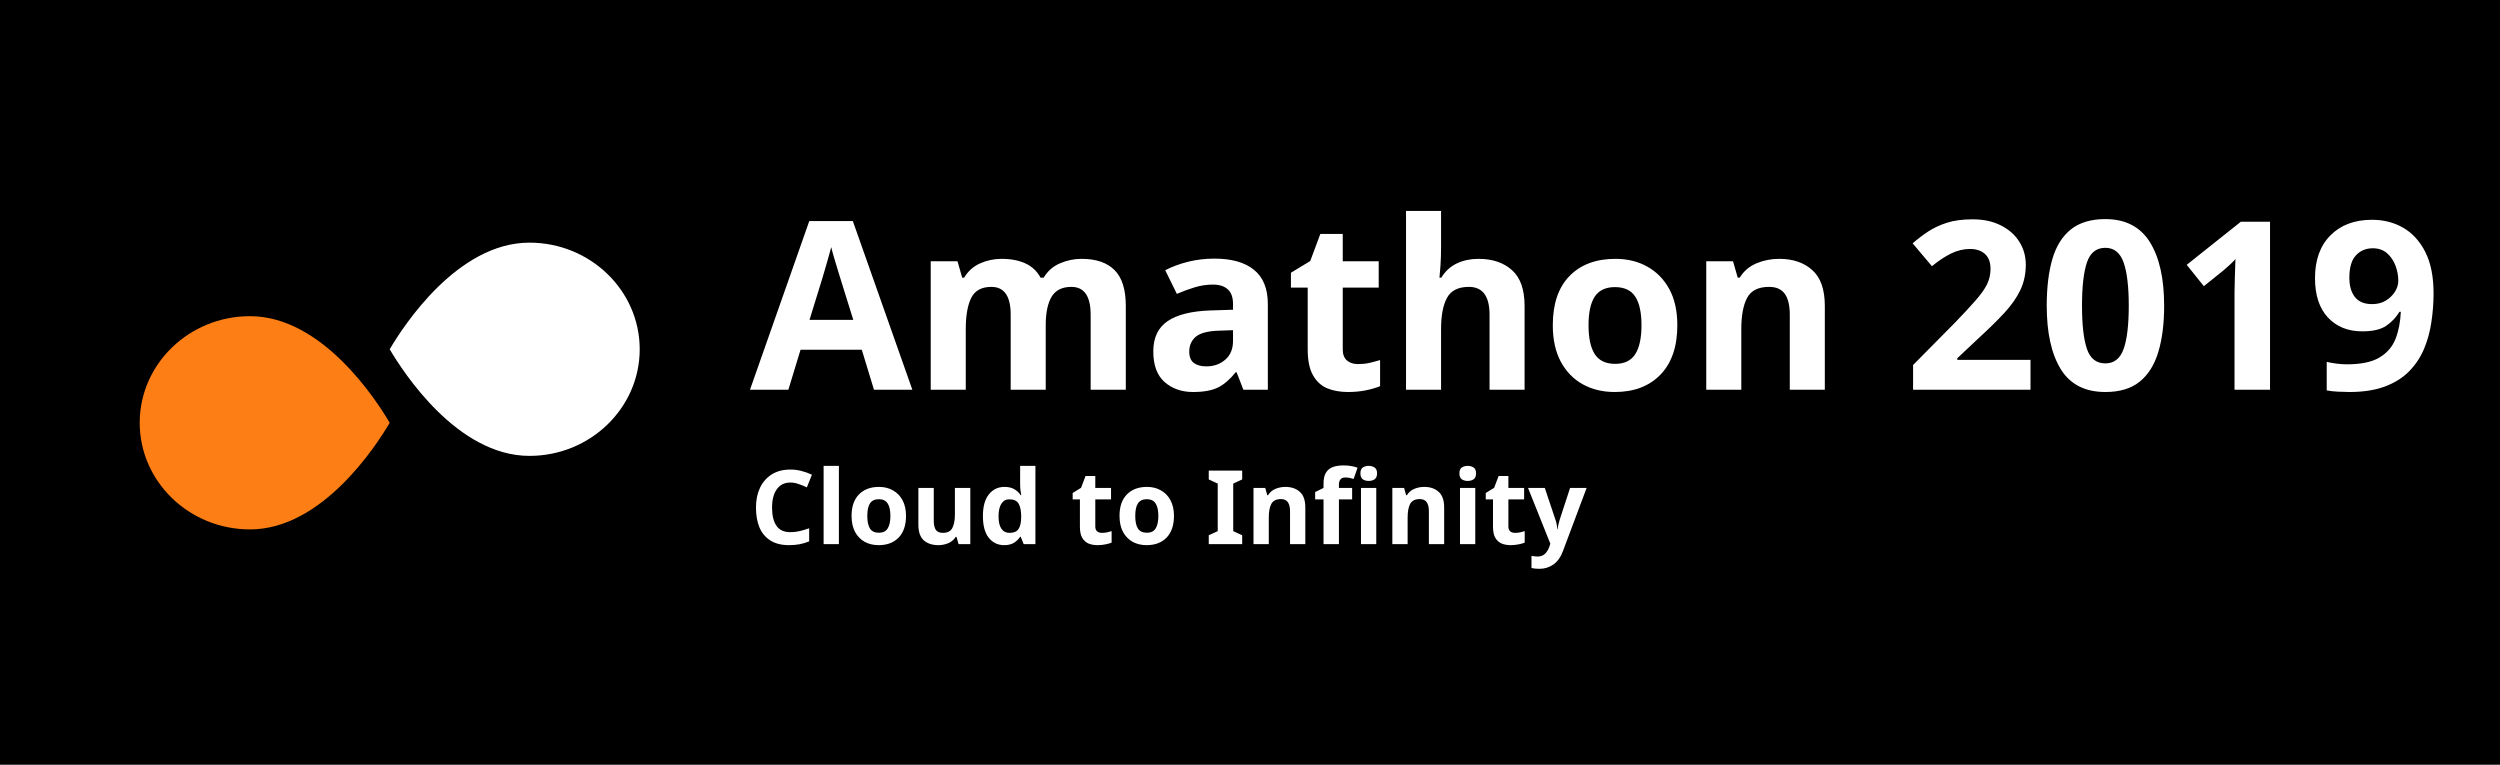
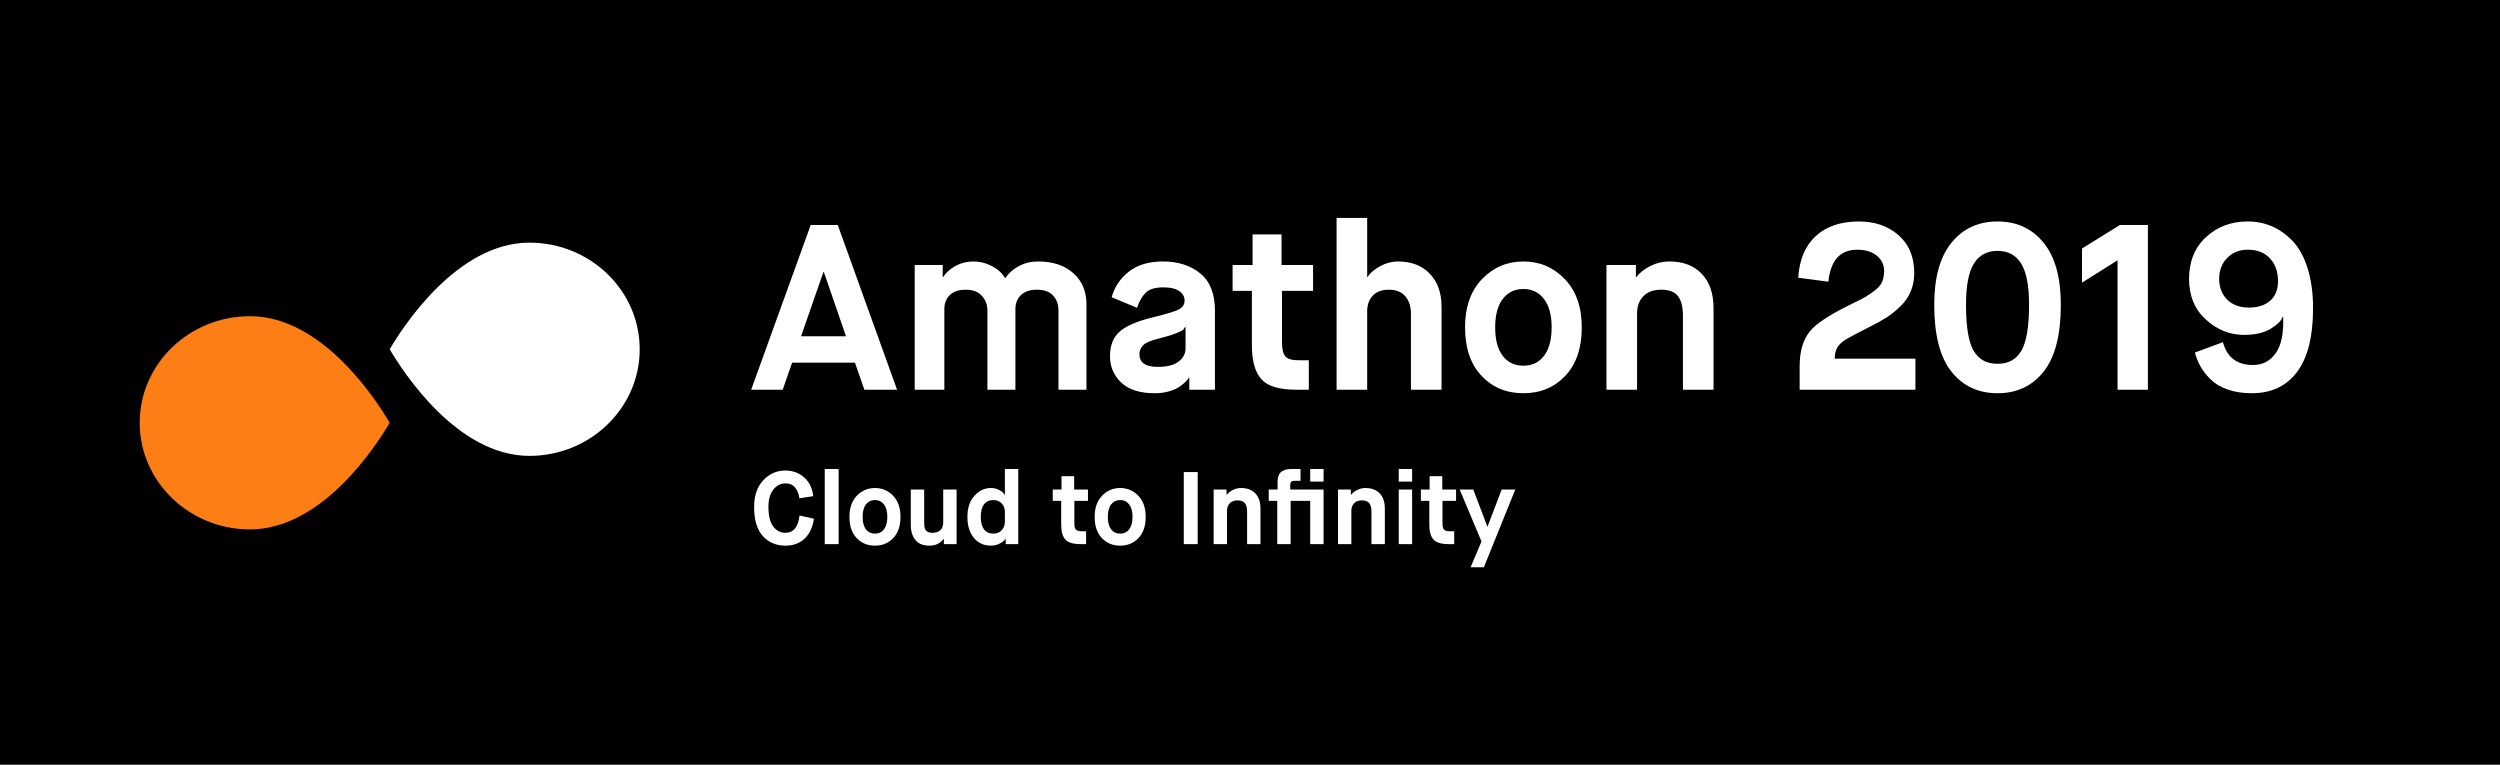
<svg xmlns="http://www.w3.org/2000/svg" width="340px" height="104px" viewBox="0 0 340 104" version="1.1">
-   <g id="Amathon-Logo-Inversed" stroke="none" stroke-width="1" fill="none" fill-rule="evenodd">
+   <g id="Amathon-Logo-Inversed-Copy" stroke="none" stroke-width="1" fill="none" fill-rule="evenodd">
    <rect fill="#000000" x="0" y="0" width="340" height="104" />
-     <text id="Amathon-2019" font-family="MaisonNeue-Bold, Maison Neue" font-size="32" font-weight="bold" fill="#FFFFFF">
-       <tspan x="102" y="53">Amathon 2019</tspan>
-     </text>
-     <text id="Cloud-to-Infinity" font-family="MaisonNeue-Bold, Maison Neue" font-size="14" font-weight="bold" fill="#FFFFFF">
-       <tspan x="102" y="74">Cloud to Infinity</tspan>
-     </text>
+     <path d="M117.552,53 L116.272,49.32 L107.728,49.32 L106.448,53 L102.16,53 L110.256,30.6 L113.936,30.6 L122,53 L117.552,53 Z M111.984,37 L108.944,45.736 L115.056,45.736 L112.048,37 L111.984,37 Z M124.4,53 L124.4,36.04 L128.208,36.04 L128.208,37.672 L128.272,37.672 C128.656,37.075 129.216,36.573 129.952,36.168 C130.688,35.763 131.493,35.56 132.368,35.56 C133.264,35.56 134.107,35.768 134.896,36.184 C135.685,36.6 136.283,37.139 136.688,37.8 L136.752,37.8 C137.179,37.139 137.787,36.6 138.576,36.184 C139.365,35.768 140.229,35.56 141.168,35.56 C143.195,35.56 144.8,36.093 145.984,37.16 C147.168,38.227 147.76,39.635 147.76,41.384 L147.76,53 L143.952,53 L143.952,42.248 C143.952,41.416 143.712,40.733 143.232,40.2 C142.752,39.667 142.011,39.4 141.008,39.4 C140.069,39.4 139.349,39.645 138.848,40.136 C138.347,40.627 138.096,41.256 138.096,42.024 L138.096,53 L134.288,53 L134.288,42.248 C134.288,41.437 134.032,40.76 133.52,40.216 C133.008,39.672 132.283,39.4 131.344,39.4 C130.384,39.4 129.659,39.645 129.168,40.136 C128.677,40.627 128.432,41.256 128.432,42.024 L128.432,53 L124.4,53 Z M161.744,53 L161.744,51.368 L161.68,51.368 L161.52,51.608 C161.456,51.704 161.296,51.869 161.04,52.104 C160.784,52.339 160.496,52.552 160.176,52.744 C159.856,52.936 159.419,53.107 158.864,53.256 C158.309,53.405 157.712,53.48 157.072,53.48 C155.024,53.48 153.493,52.995 152.48,52.024 C151.467,51.053 150.96,49.864 150.96,48.456 C150.96,46.984 151.397,45.864 152.272,45.096 C153.147,44.328 154.629,43.688 156.72,43.176 C158.661,42.707 159.877,42.333 160.368,42.056 C160.859,41.779 161.104,41.384 161.104,40.872 C161.104,40.36 160.864,39.933 160.384,39.592 C159.904,39.251 159.184,39.08 158.224,39.08 C157.093,39.08 156.283,39.331 155.792,39.832 C155.301,40.333 154.917,41.011 154.64,41.864 L151.184,40.424 C151.589,38.995 152.379,37.827 153.552,36.92 C154.725,36.013 156.261,35.56 158.16,35.56 C160.229,35.56 161.925,36.104 163.248,37.192 C164.571,38.28 165.232,39.965 165.232,42.248 L165.232,53 L161.744,53 Z M157.552,46.056 C156.485,46.312 155.787,46.616 155.456,46.968 C155.125,47.32 154.96,47.72 154.96,48.168 C154.96,49.32 155.792,49.896 157.456,49.896 C158.715,49.896 159.659,49.656 160.288,49.176 C160.917,48.696 161.232,48.104 161.232,47.4 L161.232,44.456 L161.168,44.456 C161.083,44.627 160.992,44.76 160.896,44.856 C160.8,44.952 160.475,45.112 159.92,45.336 C159.365,45.56 158.576,45.8 157.552,46.056 Z M170.256,46.952 L170.256,39.56 L167.632,39.56 L167.632,36.04 L170.352,36.04 L170.352,31.88 L174.288,31.88 L174.288,36.04 L178.576,36.04 L178.576,39.56 L174.352,39.56 L174.352,46.568 C174.352,47.464 174.501,48.093 174.8,48.456 C175.099,48.819 175.707,49 176.624,49 L178,49 L178,53 L176.24,53 C173.957,53 172.389,52.52 171.536,51.56 C170.683,50.6 170.256,49.064 170.256,46.952 Z M181.776,53 L181.776,29.64 L185.936,29.64 L185.936,37.672 L186,37.672 C186.341,37.117 186.907,36.627 187.696,36.2 C188.485,35.773 189.296,35.56 190.128,35.56 C191.941,35.56 193.381,36.115 194.448,37.224 C195.515,38.333 196.048,39.827 196.048,41.704 L196.048,53 L191.888,53 L191.888,42.632 C191.888,41.693 191.637,40.92 191.136,40.312 C190.635,39.704 189.883,39.4 188.88,39.4 C187.92,39.4 187.189,39.672 186.688,40.216 C186.187,40.76 185.936,41.469 185.936,42.344 L185.936,53 L181.776,53 Z M204.368,48.392 C205.051,49.288 205.989,49.736 207.184,49.736 C208.379,49.736 209.317,49.283 210,48.376 C210.683,47.469 211.024,46.184 211.024,44.52 C211.024,42.856 210.677,41.571 209.984,40.664 C209.291,39.757 208.357,39.304 207.184,39.304 C206.011,39.304 205.077,39.752 204.384,40.648 C203.691,41.544 203.344,42.835 203.344,44.52 C203.344,46.205 203.685,47.496 204.368,48.392 Z M212.88,51.112 C211.387,52.691 209.488,53.48 207.184,53.48 C204.88,53.48 202.981,52.691 201.488,51.112 C199.995,49.533 199.248,47.336 199.248,44.52 C199.248,41.747 200.016,39.56 201.552,37.96 C203.088,36.36 204.965,35.56 207.184,35.56 C209.403,35.56 211.28,36.36 212.816,37.96 C214.352,39.56 215.12,41.747 215.12,44.52 C215.12,47.336 214.373,49.533 212.88,51.112 Z M218.48,53 L218.48,36.04 L222.48,36.04 L222.48,37.672 L222.544,37.672 C223.013,37.075 223.653,36.573 224.464,36.168 C225.275,35.763 226.128,35.56 227.024,35.56 C228.901,35.56 230.373,36.12 231.44,37.24 C232.507,38.36 233.04,39.912 233.04,41.896 L233.04,53 L228.88,53 L228.88,42.92 C228.88,41.747 228.656,40.867 228.208,40.28 C227.76,39.693 226.992,39.4 225.904,39.4 C224.88,39.4 224.08,39.693 223.504,40.28 C222.928,40.867 222.64,41.651 222.64,42.632 L222.64,53 L218.48,53 Z M244.752,53 L244.752,49.768 C244.752,47.72 245.243,46.12 246.224,44.968 C247.035,44.008 248.72,42.888 251.28,41.608 C251.429,41.544 251.643,41.437 251.92,41.288 C252.773,40.883 253.387,40.568 253.76,40.344 C254.133,40.12 254.555,39.827 255.024,39.464 C255.493,39.101 255.813,38.712 255.984,38.296 C256.155,37.88 256.24,37.395 256.24,36.84 C256.24,36.008 255.909,35.32 255.248,34.776 C254.587,34.232 253.701,33.96 252.592,33.96 C250.267,33.96 248.955,35.411 248.656,38.312 L244.56,37.768 C244.709,35.315 245.504,33.427 246.944,32.104 C248.384,30.781 250.341,30.12 252.816,30.12 C254.992,30.12 256.789,30.744 258.208,31.992 C259.627,33.24 260.336,34.952 260.336,37.128 C260.336,38.045 260.176,38.883 259.856,39.64 C259.536,40.397 259.072,41.069 258.464,41.656 C257.856,42.243 257.248,42.733 256.64,43.128 C256.032,43.523 255.301,43.933 254.448,44.36 C252.805,45.192 251.712,45.768 251.168,46.088 C250.624,46.408 250.224,46.749 249.968,47.112 C249.669,47.56 249.52,48.115 249.52,48.776 L260.496,48.776 L260.496,53 L244.752,53 Z M277.936,50.536 C276.379,52.499 274.288,53.48 271.664,53.48 C269.04,53.48 266.949,52.499 265.392,50.536 C263.835,48.573 263.056,45.544 263.056,41.448 C263.056,37.736 263.84,34.92 265.408,33 C266.976,31.08 269.061,30.12 271.664,30.12 C274.267,30.12 276.352,31.08 277.92,33 C279.488,34.92 280.272,37.736 280.272,41.448 C280.272,45.544 279.493,48.573 277.936,50.536 Z M268.4,47.688 C269.104,48.883 270.192,49.48 271.664,49.48 C273.136,49.48 274.219,48.883 274.912,47.688 C275.605,46.493 275.952,44.413 275.952,41.448 C275.952,38.867 275.595,37 274.88,35.848 C274.165,34.696 273.093,34.12 271.664,34.12 C270.235,34.12 269.163,34.696 268.448,35.848 C267.733,37 267.376,38.867 267.376,41.448 C267.376,44.413 267.717,46.493 268.4,47.688 Z M287.984,53 L287.984,35.4 L283.152,38.44 L283.152,33.8 L288.304,30.6 L292.112,30.6 L292.112,53 L287.984,53 Z M298.512,47.944 L302.32,46.536 C302.875,48.605 304.24,49.64 306.416,49.64 C307.717,49.64 308.747,49.101 309.504,48.024 C310.261,46.947 310.597,45.299 310.512,43.08 L310.448,43.08 C310.299,43.571 309.771,44.104 308.864,44.68 C307.957,45.256 306.725,45.544 305.168,45.544 C303.248,45.544 301.525,44.851 300,43.464 C298.475,42.077 297.712,40.232 297.712,37.928 C297.712,35.56 298.48,33.667 300.016,32.248 C301.552,30.829 303.44,30.12 305.68,30.12 C306.853,30.12 307.952,30.339 308.976,30.776 C310,31.213 310.944,31.885 311.808,32.792 C312.672,33.699 313.349,34.936 313.84,36.504 C314.331,38.072 314.576,39.88 314.576,41.928 C314.576,45.768 313.851,48.653 312.4,50.584 C310.949,52.515 308.901,53.48 306.256,53.48 C305.04,53.48 303.952,53.315 302.992,52.984 C302.032,52.653 301.259,52.2 300.672,51.624 C300.085,51.048 299.621,50.461 299.28,49.864 C298.939,49.267 298.683,48.627 298.512,47.944 Z M305.84,41.832 C307.056,41.832 308.021,41.523 308.736,40.904 C309.451,40.285 309.808,39.389 309.808,38.216 C309.808,36.957 309.445,35.933 308.72,35.144 C307.995,34.355 306.992,33.96 305.712,33.96 C304.56,33.96 303.621,34.333 302.896,35.08 C302.171,35.827 301.808,36.776 301.808,37.928 C301.808,39.08 302.171,40.019 302.896,40.744 C303.621,41.469 304.603,41.832 305.84,41.832 Z" id="Amathon2019" fill="#FFFFFF" fill-rule="nonzero" />
+     <path d="M108.734,70.108 L110.694,70.542 C110.535,71.681 110.12,72.577 109.448,73.23 C108.776,73.883 107.899,74.21 106.816,74.21 C105.556,74.21 104.532,73.774 103.743,72.901 C102.954,72.028 102.56,70.71 102.56,68.946 C102.56,67.397 102.978,66.183 103.813,65.306 C104.648,64.429 105.645,63.99 106.802,63.99 C107.81,63.99 108.666,64.305 109.371,64.935 C110.076,65.565 110.484,66.412 110.596,67.476 L108.72,67.77 C108.636,67.173 108.44,66.685 108.132,66.307 C107.824,65.929 107.385,65.74 106.816,65.74 C106.172,65.74 105.626,66.02 105.178,66.58 C104.73,67.14 104.506,67.929 104.506,68.946 C104.506,70.141 104.723,71.025 105.157,71.599 C105.591,72.173 106.144,72.46 106.816,72.46 C107.917,72.46 108.557,71.676 108.734,70.108 Z M112.164,74 L112.164,63.78 L114.054,63.78 L114.054,74 L112.164,74 Z M117.764,71.984 C118.063,72.376 118.473,72.572 118.996,72.572 C119.519,72.572 119.929,72.374 120.228,71.977 C120.527,71.58 120.676,71.018 120.676,70.29 C120.676,69.562 120.524,69 120.221,68.603 C119.918,68.206 119.509,68.008 118.996,68.008 C118.483,68.008 118.074,68.204 117.771,68.596 C117.468,68.988 117.316,69.553 117.316,70.29 C117.316,71.027 117.465,71.592 117.764,71.984 Z M121.488,73.174 C120.835,73.865 120.004,74.21 118.996,74.21 C117.988,74.21 117.157,73.865 116.504,73.174 C115.851,72.483 115.524,71.522 115.524,70.29 C115.524,69.077 115.86,68.12 116.532,67.42 C117.204,66.72 118.025,66.37 118.996,66.37 C119.967,66.37 120.788,66.72 121.46,67.42 C122.132,68.12 122.468,69.077 122.468,70.29 C122.468,71.522 122.141,72.483 121.488,73.174 Z M123.868,71.368 L123.868,66.58 L125.688,66.58 L125.688,71.172 C125.688,71.639 125.777,71.97 125.954,72.166 C126.131,72.362 126.416,72.46 126.808,72.46 C127.247,72.46 127.601,72.346 127.872,72.117 C128.143,71.888 128.278,71.527 128.278,71.032 L128.278,66.58 L130.098,66.58 L130.098,74 L128.362,74 L128.362,73.286 L128.334,73.286 C127.877,73.902 127.233,74.21 126.402,74.21 C125.543,74.21 124.906,73.953 124.491,73.44 C124.076,72.927 123.868,72.236 123.868,71.368 Z M136.664,70.962 L136.664,69.604 C136.664,69.156 136.522,68.778 136.237,68.47 C135.952,68.162 135.563,68.008 135.068,68.008 C134.536,68.008 134.123,68.199 133.829,68.582 C133.535,68.965 133.388,69.534 133.388,70.29 C133.388,71.037 133.535,71.604 133.829,71.991 C134.123,72.378 134.536,72.572 135.068,72.572 C135.563,72.572 135.952,72.416 136.237,72.103 C136.522,71.79 136.664,71.41 136.664,70.962 Z M136.776,74 L136.776,73.286 L136.748,73.286 C136.701,73.351 136.634,73.435 136.545,73.538 C136.456,73.641 136.242,73.778 135.901,73.951 C135.56,74.124 135.189,74.21 134.788,74.21 C133.808,74.21 133.026,73.855 132.443,73.146 C131.86,72.437 131.568,71.485 131.568,70.29 C131.568,69.086 131.885,68.132 132.52,67.427 C133.155,66.722 133.901,66.37 134.76,66.37 C135.152,66.37 135.504,66.447 135.817,66.601 C136.13,66.755 136.342,66.907 136.454,67.056 L136.636,67.294 L136.664,67.294 L136.664,63.78 L138.484,63.78 L138.484,74 L136.776,74 Z M144.322,71.354 L144.322,68.12 L143.174,68.12 L143.174,66.58 L144.364,66.58 L144.364,64.76 L146.086,64.76 L146.086,66.58 L147.962,66.58 L147.962,68.12 L146.114,68.12 L146.114,71.186 C146.114,71.578 146.179,71.853 146.31,72.012 C146.441,72.171 146.707,72.25 147.108,72.25 L147.71,72.25 L147.71,74 L146.94,74 C145.941,74 145.255,73.79 144.882,73.37 C144.509,72.95 144.322,72.278 144.322,71.354 Z M151.112,71.984 C151.411,72.376 151.821,72.572 152.344,72.572 C152.867,72.572 153.277,72.374 153.576,71.977 C153.875,71.58 154.024,71.018 154.024,70.29 C154.024,69.562 153.872,69 153.569,68.603 C153.266,68.206 152.857,68.008 152.344,68.008 C151.831,68.008 151.422,68.204 151.119,68.596 C150.816,68.988 150.664,69.553 150.664,70.29 C150.664,71.027 150.813,71.592 151.112,71.984 Z M154.836,73.174 C154.183,73.865 153.352,74.21 152.344,74.21 C151.336,74.21 150.505,73.865 149.852,73.174 C149.199,72.483 148.872,71.522 148.872,70.29 C148.872,69.077 149.208,68.12 149.88,67.42 C150.552,66.72 151.373,66.37 152.344,66.37 C153.315,66.37 154.136,66.72 154.808,67.42 C155.48,68.12 155.816,69.077 155.816,70.29 C155.816,71.522 155.489,72.483 154.836,73.174 Z M160.996,74 L160.996,64.2 L162.886,64.2 L162.886,74 L160.996,74 Z M165.056,74 L165.056,66.58 L166.806,66.58 L166.806,67.294 L166.834,67.294 C167.039,67.033 167.319,66.813 167.674,66.636 C168.029,66.459 168.402,66.37 168.794,66.37 C169.615,66.37 170.259,66.615 170.726,67.105 C171.193,67.595 171.426,68.274 171.426,69.142 L171.426,74 L169.606,74 L169.606,69.59 C169.606,69.077 169.508,68.692 169.312,68.435 C169.116,68.178 168.78,68.05 168.304,68.05 C167.856,68.05 167.506,68.178 167.254,68.435 C167.002,68.692 166.876,69.035 166.876,69.464 L166.876,74 L165.056,74 Z M173.708,74 L173.708,68.12 L172.546,68.12 L172.546,66.58 L173.75,66.58 L173.75,65.53 C173.75,64.895 173.916,64.445 174.247,64.179 C174.578,63.913 175.061,63.78 175.696,63.78 L176.872,63.78 L176.872,65.39 L176.074,65.39 C175.85,65.39 175.694,65.434 175.605,65.523 C175.516,65.612 175.472,65.763 175.472,65.978 L175.472,66.58 L180.008,66.58 L180.008,74 L178.188,74 L178.188,68.12 L175.528,68.12 L175.528,74 L173.708,74 Z M178.188,65.502 L178.188,63.78 L180.008,63.78 L180.008,65.502 L178.188,65.502 Z M181.968,74 L181.968,66.58 L183.718,66.58 L183.718,67.294 L183.746,67.294 C183.951,67.033 184.231,66.813 184.586,66.636 C184.941,66.459 185.314,66.37 185.706,66.37 C186.527,66.37 187.171,66.615 187.638,67.105 C188.105,67.595 188.338,68.274 188.338,69.142 L188.338,74 L186.518,74 L186.518,69.59 C186.518,69.077 186.42,68.692 186.224,68.435 C186.028,68.178 185.692,68.05 185.216,68.05 C184.768,68.05 184.418,68.178 184.166,68.435 C183.914,68.692 183.788,69.035 183.788,69.464 L183.788,74 L181.968,74 Z M190.228,74 L190.228,66.58 L192.048,66.58 L192.048,74 L190.228,74 Z M190.228,65.502 L190.228,63.78 L192.048,63.78 L192.048,65.502 L190.228,65.502 Z M194.386,71.354 L194.386,68.12 L193.238,68.12 L193.238,66.58 L194.428,66.58 L194.428,64.76 L196.15,64.76 L196.15,66.58 L198.026,66.58 L198.026,68.12 L196.178,68.12 L196.178,71.186 C196.178,71.578 196.243,71.853 196.374,72.012 C196.505,72.171 196.771,72.25 197.172,72.25 L197.774,72.25 L197.774,74 L197.004,74 C196.005,74 195.319,73.79 194.946,73.37 C194.573,72.95 194.386,72.278 194.386,71.354 Z M200,77.15 L201.484,73.636 L198.516,66.58 L200.364,66.58 L202.282,71.606 L202.31,71.606 L204.228,66.58 L206.076,66.58 L201.806,77.15 L200,77.15 Z" id="CloudtoInfnity" fill="#FFFFFF" fill-rule="nonzero" />
    <g id="i-2" transform="translate(19, 33)" fill-rule="nonzero">
      <path d="M14.997,39 C24.822,39 32.178,27.603 34,24.5 C32.178,21.397 24.821,10 14.997,10 C6.728,10 0,16.505 0,24.5 C0,32.495 6.728,39 14.997,39 Z" id="Path" fill="#FD7E14" />
      <path d="M53.003,29 C61.272,29 68,22.495 68,14.5 C68,6.505 61.272,0 53.003,0 C43.179,0 35.822,11.397 34,14.5 C35.822,17.603 43.179,29 53.003,29 Z" id="Path" fill="#FFFFFF" />
    </g>
  </g>
</svg>
